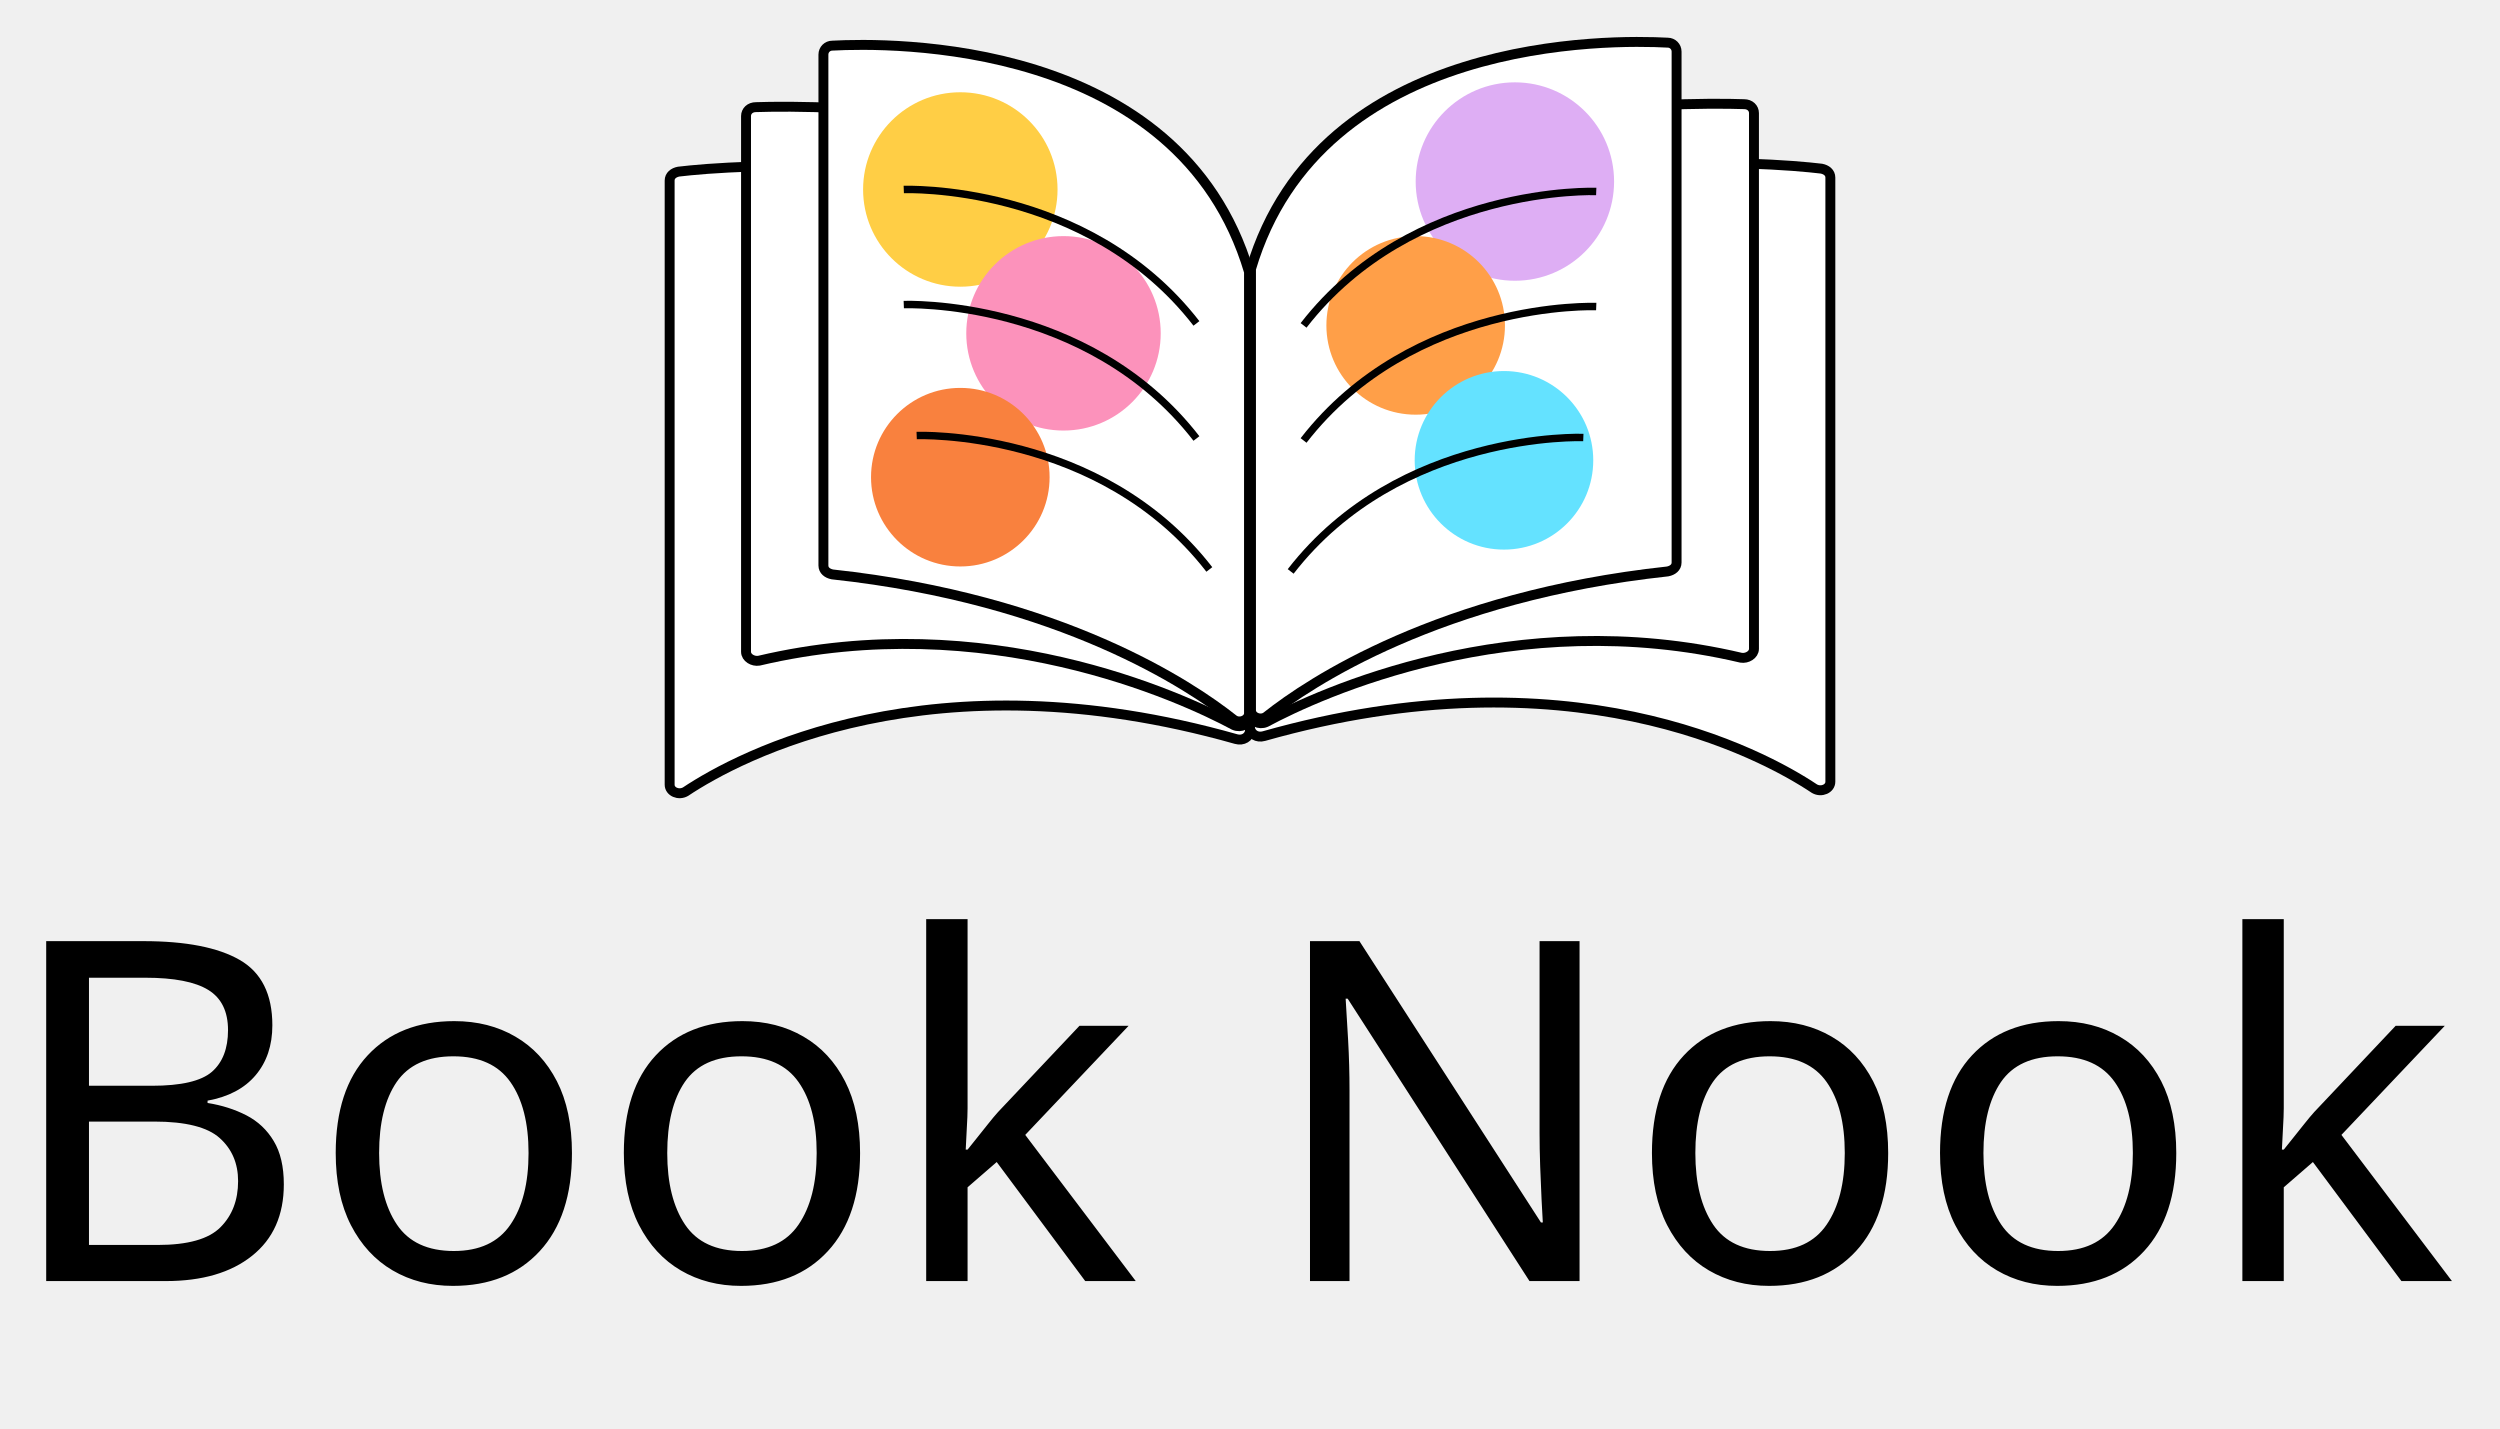
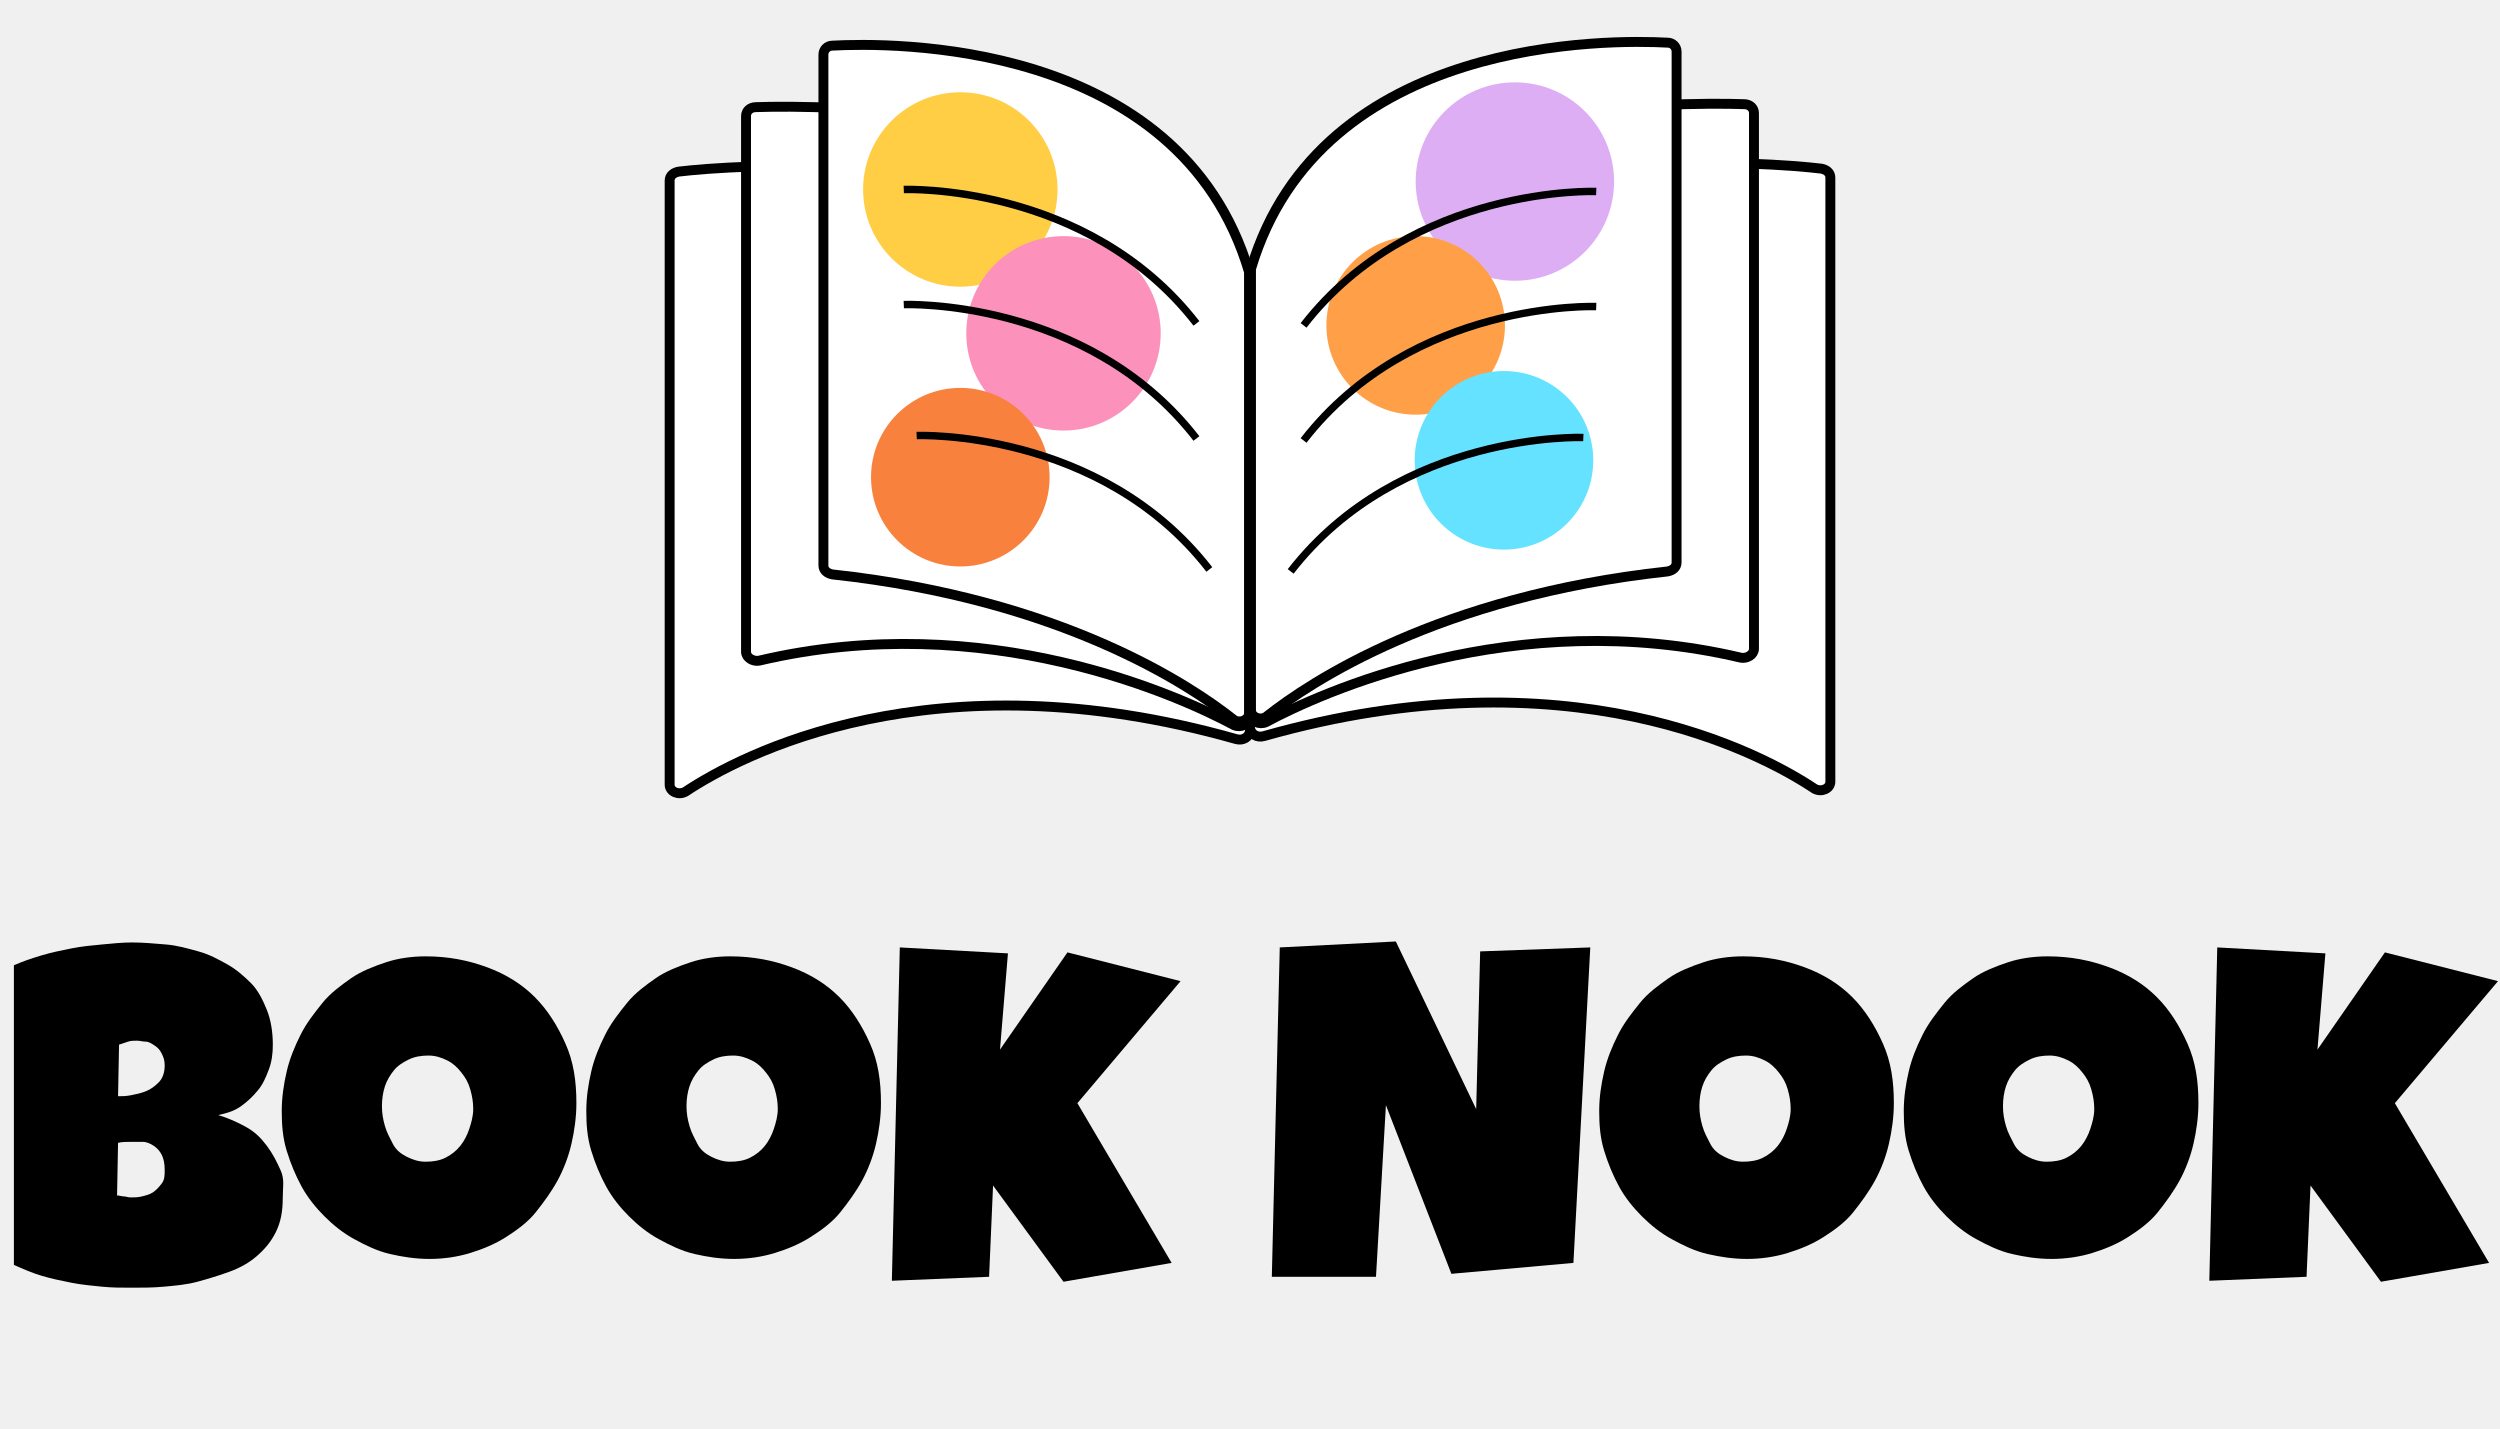
<svg xmlns="http://www.w3.org/2000/svg" version="1.1" id="Layer_1" x="0px" y="0px" viewBox="0 0 252 144" style="enable-background:new 0 0 252 144;" xml:space="preserve">
  <style type="text/css">
- 	.st0{font-family:'LuckiestGuy-Regular';}
- 	.st1{font-size:48px;}
- 	.st2{fill:#FFFFFF;stroke:#000000;stroke-miterlimit:10;}
- 	.st3{fill:#DEAEF4;}
- 	.st4{fill:#FFCE45;}
- 	.st5{fill:#FF9F48;}
- 	.st6{fill:#64E2FF;}
- 	.st7{fill:#FC92BB;}
- 	.st8{fill:#F9813E;}
- 	.st9{fill:none;stroke:#000000;stroke-width:0.75;stroke-miterlimit:10;}
+ 	.st0{enable-background:new    ;}
+ 	.st1{fill:#FFFFFF;stroke:#000000;stroke-miterlimit:10;}
+ 	.st2{fill:#DEAEF4;}
+ 	.st3{fill:#FFCE45;}
+ 	.st4{fill:#FF9F48;}
+ 	.st5{fill:#64E2FF;}
+ 	.st6{fill:#FC92BB;}
+ 	.st7{fill:#F9813E;}
+ 	.st8{fill:none;stroke:#000000;stroke-width:0.75;stroke-miterlimit:10;}
</style>
-   <text transform="matrix(1 0 0 1 2.288818e-04 129.1326)" class="st0 st1">Book Nook</text>
+   <g class="st0">
+     <path d="M28.5,120.8c0,1.3-0.2,2.4-0.7,3.4s-1.1,1.7-1.9,2.4s-1.7,1.2-2.8,1.6s-2.1,0.7-3.2,1s-2.3,0.4-3.4,0.5s-2.2,0.1-3.2,0.1   c-1,0-2,0-3-0.1s-2.1-0.2-3.1-0.4s-2-0.4-3-0.7s-1.9-0.7-2.8-1.1l0-30.2c0.9-0.4,1.8-0.7,2.8-1s2-0.5,3-0.7s2-0.3,3.1-0.4   s2-0.2,3-0.2c1.1,0,2.2,0.1,3.4,0.2s2.2,0.4,3.3,0.7s2,0.8,2.9,1.3s1.7,1.2,2.4,1.9s1.2,1.7,1.6,2.7s0.6,2.2,0.6,3.5   c0,0.9-0.1,1.7-0.4,2.5s-0.6,1.5-1.1,2.1s-1,1.1-1.7,1.6s-1.4,0.7-2.3,0.9c1,0.3,1.9,0.7,2.8,1.2s1.5,1.1,2.1,1.9s1,1.6,1.4,2.5   S28.5,119.7,28.5,120.8z M13.2,115.1c-0.5,0-0.9,0-1.3,0.1l-0.1,5.3c0.2,0,0.5,0.1,0.7,0.1s0.4,0.1,0.7,0.1c0.3,0,0.7,0,1.1-0.1   s0.8-0.2,1.1-0.4s0.6-0.5,0.9-0.9s0.3-0.8,0.3-1.4s-0.1-1.1-0.3-1.5s-0.5-0.7-0.8-0.9s-0.7-0.4-1.1-0.4S13.6,115.1,13.2,115.1z    M16.6,107.4c0-0.5-0.1-0.8-0.3-1.2s-0.4-0.6-0.7-0.8s-0.6-0.4-0.9-0.4s-0.6-0.1-0.9-0.1c-0.3,0-0.6,0-0.9,0.1s-0.6,0.2-0.9,0.3   l-0.1,5.2c0.4,0,0.8,0,1.3-0.1s1-0.2,1.5-0.4s0.9-0.5,1.3-0.9S16.6,108.1,16.6,107.4z" />
+     <path d="M58.1,111.2c0,1.4-0.2,2.8-0.5,4.1s-0.8,2.6-1.4,3.7s-1.4,2.2-2.2,3.2s-1.9,1.8-3,2.5s-2.3,1.2-3.6,1.6s-2.7,0.6-4.1,0.6   c-1.4,0-2.7-0.2-4-0.5s-2.5-0.9-3.6-1.5s-2.1-1.4-3-2.3s-1.7-1.9-2.3-3s-1.1-2.3-1.5-3.6s-0.5-2.6-0.5-4c0-1.4,0.2-2.7,0.5-4   s0.8-2.5,1.4-3.7s1.4-2.2,2.2-3.2s1.9-1.8,2.9-2.5s2.3-1.2,3.5-1.6s2.6-0.6,4-0.6c2.3,0,4.3,0.4,6.2,1.1s3.5,1.7,4.8,3   s2.3,2.9,3.1,4.7S58.1,108.9,58.1,111.2z M47.7,111.8c0-0.7-0.1-1.3-0.3-2s-0.5-1.2-0.9-1.7s-0.8-0.9-1.4-1.2s-1.2-0.5-1.9-0.5   c-0.7,0-1.4,0.1-2,0.4s-1.1,0.6-1.5,1.1s-0.7,1-0.9,1.6s-0.3,1.3-0.3,2c0,0.7,0.1,1.3,0.3,2s0.5,1.2,0.8,1.8s0.8,1,1.4,1.3   s1.2,0.5,1.9,0.5s1.4-0.1,2-0.4s1.1-0.7,1.5-1.2s0.7-1.1,0.9-1.7S47.7,112.5,47.7,111.8z" />
+     <path d="M88.8,111.2c0,1.4-0.2,2.8-0.5,4.1s-0.8,2.6-1.4,3.7s-1.4,2.2-2.2,3.2s-1.9,1.8-3,2.5s-2.3,1.2-3.6,1.6s-2.7,0.6-4.1,0.6   c-1.4,0-2.7-0.2-4-0.5s-2.5-0.9-3.6-1.5s-2.1-1.4-3-2.3s-1.7-1.9-2.3-3s-1.1-2.3-1.5-3.6s-0.5-2.6-0.5-4c0-1.4,0.2-2.7,0.5-4   s0.8-2.5,1.4-3.7s1.4-2.2,2.2-3.2s1.9-1.8,2.9-2.5s2.3-1.2,3.5-1.6s2.6-0.6,4-0.6c2.3,0,4.3,0.4,6.2,1.1s3.5,1.7,4.8,3   s2.3,2.9,3.1,4.7S88.8,108.9,88.8,111.2z M78.4,111.8c0-0.7-0.1-1.3-0.3-2s-0.5-1.2-0.9-1.7s-0.8-0.9-1.4-1.2s-1.2-0.5-1.9-0.5   c-0.7,0-1.4,0.1-2,0.4s-1.1,0.6-1.5,1.1s-0.7,1-0.9,1.6s-0.3,1.3-0.3,2c0,0.7,0.1,1.3,0.3,2s0.5,1.2,0.8,1.8s0.8,1,1.4,1.3   s1.2,0.5,1.9,0.5s1.4-0.1,2-0.4s1.1-0.7,1.5-1.2s0.7-1.1,0.9-1.7S78.4,112.5,78.4,111.8z" />
+     <path d="M119,98.9l-10.4,12.3l9.5,16.1l-10.9,1.9l-7.1-9.7l-0.4,9.2l-9.8,0.4l0.8-33.6l10.9,0.6l-0.8,9.7l6.8-9.8L119,98.9z" />
+     <path d="M160.3,95.5l-1.7,31.8l-12.3,1.1l-6.6-17l-1,17.3h-10.5l0.8-33.2l11.7-0.6l8.1,16.9l0.4-15.9L160.3,95.5z" />
+     <path d="M190.9,111.2c0,1.4-0.2,2.8-0.5,4.1s-0.8,2.6-1.4,3.7s-1.4,2.2-2.2,3.2s-1.9,1.8-3,2.5s-2.3,1.2-3.6,1.6s-2.7,0.6-4.1,0.6   c-1.4,0-2.7-0.2-4-0.5s-2.5-0.9-3.6-1.5s-2.1-1.4-3-2.3s-1.7-1.9-2.3-3s-1.1-2.3-1.5-3.6s-0.5-2.6-0.5-4c0-1.4,0.2-2.7,0.5-4   s0.8-2.5,1.4-3.7s1.4-2.2,2.2-3.2s1.9-1.8,2.9-2.5s2.3-1.2,3.5-1.6s2.6-0.6,4-0.6c2.3,0,4.3,0.4,6.2,1.1s3.5,1.7,4.8,3   s2.3,2.9,3.1,4.7S190.9,108.9,190.9,111.2z M180.5,111.8c0-0.7-0.1-1.3-0.3-2s-0.5-1.2-0.9-1.7s-0.8-0.9-1.4-1.2s-1.2-0.5-1.9-0.5   c-0.7,0-1.4,0.1-2,0.4s-1.1,0.6-1.5,1.1s-0.7,1-0.9,1.6s-0.3,1.3-0.3,2c0,0.7,0.1,1.3,0.3,2s0.5,1.2,0.8,1.8s0.8,1,1.4,1.3   s1.2,0.5,1.9,0.5s1.4-0.1,2-0.4s1.1-0.7,1.5-1.2s0.7-1.1,0.9-1.7S180.5,112.5,180.5,111.8z" />
+     <path d="M221.6,111.2c0,1.4-0.2,2.8-0.5,4.1s-0.8,2.6-1.4,3.7s-1.4,2.2-2.2,3.2s-1.9,1.8-3,2.5s-2.3,1.2-3.6,1.6s-2.7,0.6-4.1,0.6   c-1.4,0-2.7-0.2-4-0.5s-2.5-0.9-3.6-1.5s-2.1-1.4-3-2.3s-1.7-1.9-2.3-3s-1.1-2.3-1.5-3.6s-0.5-2.6-0.5-4c0-1.4,0.2-2.7,0.5-4   s0.8-2.5,1.4-3.7s1.4-2.2,2.2-3.2s1.9-1.8,2.9-2.5s2.3-1.2,3.5-1.6s2.6-0.6,4-0.6c2.3,0,4.3,0.4,6.2,1.1s3.5,1.7,4.8,3   s2.3,2.9,3.1,4.7S221.6,108.9,221.6,111.2z M211.1,111.8c0-0.7-0.1-1.3-0.3-2s-0.5-1.2-0.9-1.7s-0.8-0.9-1.4-1.2s-1.2-0.5-1.9-0.5   c-0.7,0-1.4,0.1-2,0.4s-1.1,0.6-1.5,1.1s-0.7,1-0.9,1.6s-0.3,1.3-0.3,2c0,0.7,0.1,1.3,0.3,2s0.5,1.2,0.8,1.8s0.8,1,1.4,1.3   s1.2,0.5,1.9,0.5s1.4-0.1,2-0.4s1.1-0.7,1.5-1.2s0.7-1.1,0.9-1.7S211.1,112.5,211.1,111.8z" />
+     <path d="M251.8,98.9l-10.4,12.3l9.5,16.1l-10.9,1.9l-7.1-9.7l-0.4,9.2l-9.8,0.4l0.8-33.6l10.9,0.6l-0.8,9.7l6.8-9.8L251.8,98.9z" />
+   </g>
  <g>
-     <path class="st2" d="M124.6,74.5c-30.7-8.7-50.1,1.7-55.5,5.3c-0.7,0.4-1.6,0-1.6-0.7V18.2c0-0.5,0.4-0.8,0.9-0.9   c5.1-0.6,32.3-3,57.1,11.1c0.3,0.2,0.5,0.5,0.5,0.8v44.5C125.9,74.3,125.3,74.7,124.6,74.5z" />
-     <path class="st2" d="M127.4,74.2c30.7-8.7,50.1,1.7,55.5,5.3c0.7,0.4,1.6,0,1.6-0.7V17.9c0-0.5-0.4-0.8-0.9-0.9   c-5.1-0.6-32.3-3-57.1,11.1c-0.3,0.2-0.5,0.5-0.5,0.8v44.5C126.1,74,126.7,74.4,127.4,74.2z" />
-     <path class="st2" d="M124.4,73.1c-5.4-2.9-25-11.9-47.9-6.5c-0.6,0.1-1.3-0.3-1.3-0.9v-54c0-0.5,0.4-0.9,1-0.9   c6.1-0.2,39.4-0.4,49.6,16.7c0.1,0.1,0.1,0.3,0.1,0.4v44.4C125.9,73,125.1,73.4,124.4,73.1z" />
-     <path class="st2" d="M124.3,72.5C120,69.1,107,60.4,83.9,57.9C83.4,57.8,83,57.5,83,57V5.5c0-0.5,0.4-0.9,0.9-0.9   c5.6-0.3,35-0.8,42,22.8c0,0.1,0,0.2,0,0.3v44.2C125.9,72.6,124.9,73,124.3,72.5z" />
-     <path class="st2" d="M127.6,72.8c5.4-2.9,25-11.9,47.9-6.5c0.6,0.1,1.3-0.3,1.3-0.9v-54c0-0.5-0.4-0.9-1-0.9   c-6.1-0.2-39.4-0.4-49.6,16.7c-0.1,0.1-0.1,0.3-0.1,0.4V72C126.1,72.7,126.9,73.1,127.6,72.8z" />
-     <path class="st2" d="M127.7,72.2c4.3-3.4,17.3-12.1,40.4-14.6c0.5-0.1,0.9-0.4,0.9-0.9V5.2c0-0.5-0.4-0.9-0.9-0.9   c-5.6-0.3-35-0.8-42,22.8c0,0.1,0,0.2,0,0.3v44.2C126.1,72.3,127.1,72.7,127.7,72.2z" />
+     <path class="st1" d="M124.6,74.5c-30.7-8.7-50.1,1.7-55.5,5.3c-0.7,0.4-1.6,0-1.6-0.7V18.2c0-0.5,0.4-0.8,0.9-0.9   c5.1-0.6,32.3-3,57.1,11.1c0.3,0.2,0.5,0.5,0.5,0.8v44.5C125.9,74.3,125.3,74.7,124.6,74.5z" />
+     <path class="st1" d="M127.4,74.2c30.7-8.7,50.1,1.7,55.5,5.3c0.7,0.4,1.6,0,1.6-0.7V17.9c0-0.5-0.4-0.8-0.9-0.9   c-5.1-0.6-32.3-3-57.1,11.1c-0.3,0.2-0.5,0.5-0.5,0.8v44.5C126.1,74,126.7,74.4,127.4,74.2z" />
+     <path class="st1" d="M124.4,73.1c-5.4-2.9-25-11.9-47.9-6.5c-0.6,0.1-1.3-0.3-1.3-0.9v-54c0-0.5,0.4-0.9,1-0.9   c6.1-0.2,39.4-0.4,49.6,16.7c0.1,0.1,0.1,0.3,0.1,0.4v44.4C125.9,73,125.1,73.4,124.4,73.1z" />
+     <path class="st1" d="M124.3,72.5C120,69.1,107,60.4,83.9,57.9C83.4,57.8,83,57.5,83,57V5.5c0-0.5,0.4-0.9,0.9-0.9   c5.6-0.3,35-0.8,42,22.8c0,0.1,0,0.2,0,0.3v44.2C125.9,72.6,124.9,73,124.3,72.5z" />
+     <path class="st1" d="M127.6,72.8c5.4-2.9,25-11.9,47.9-6.5c0.6,0.1,1.3-0.3,1.3-0.9v-54c0-0.5-0.4-0.9-1-0.9   c-6.1-0.2-39.4-0.4-49.6,16.7c-0.1,0.1-0.1,0.3-0.1,0.4V72C126.1,72.7,126.9,73.1,127.6,72.8z" />
+     <path class="st1" d="M127.7,72.2c4.3-3.4,17.3-12.1,40.4-14.6c0.5-0.1,0.9-0.4,0.9-0.9V5.2c0-0.5-0.4-0.9-0.9-0.9   c-5.6-0.3-35-0.8-42,22.8c0,0.1,0,0.2,0,0.3v44.2C126.1,72.3,127.1,72.7,127.7,72.2z" />
  </g>
-   <circle class="st3" cx="152.7" cy="18.3" r="10" />
-   <circle class="st4" cx="96.8" cy="19.1" r="9.8" />
-   <circle class="st5" cx="142.7" cy="32.8" r="9" />
-   <circle class="st6" cx="151.6" cy="46.4" r="9" />
-   <circle class="st7" cx="107.2" cy="33.6" r="9.8" />
-   <circle class="st8" cx="96.8" cy="48.1" r="9" />
+   <circle class="st2" cx="152.7" cy="18.3" r="10" />
+   <circle class="st3" cx="96.8" cy="19.1" r="9.8" />
+   <circle class="st4" cx="142.7" cy="32.8" r="9" />
+   <circle class="st5" cx="151.6" cy="46.4" r="9" />
+   <circle class="st6" cx="107.2" cy="33.6" r="9.8" />
+   <circle class="st7" cx="96.8" cy="48.1" r="9" />
  <g>
    <g>
-       <path class="st9" d="M91.1,19.1c0,0,18.5-0.7,29.5,13.5" />
-       <path class="st9" d="M91.1,30.7c0,0,18.5-0.7,29.5,13.5" />
-       <path class="st9" d="M92.4,43.9c0,0,18.5-0.7,29.5,13.5" />
+       <path class="st8" d="M91.1,19.1c0,0,18.5-0.7,29.5,13.5" />
+       <path class="st8" d="M91.1,30.7c0,0,18.5-0.7,29.5,13.5" />
+       <path class="st8" d="M92.4,43.9c0,0,18.5-0.7,29.5,13.5" />
    </g>
    <g>
-       <path class="st9" d="M160.9,19.3c0,0-18.5-0.7-29.5,13.5" />
-       <path class="st9" d="M160.9,30.9c0,0-18.5-0.7-29.5,13.5" />
-       <path class="st9" d="M159.6,44.1c0,0-18.5-0.7-29.5,13.5" />
+       <path class="st8" d="M160.9,19.3c0,0-18.5-0.7-29.5,13.5" />
+       <path class="st8" d="M160.9,30.9c0,0-18.5-0.7-29.5,13.5" />
+       <path class="st8" d="M159.6,44.1c0,0-18.5-0.7-29.5,13.5" />
    </g>
  </g>
</svg>
